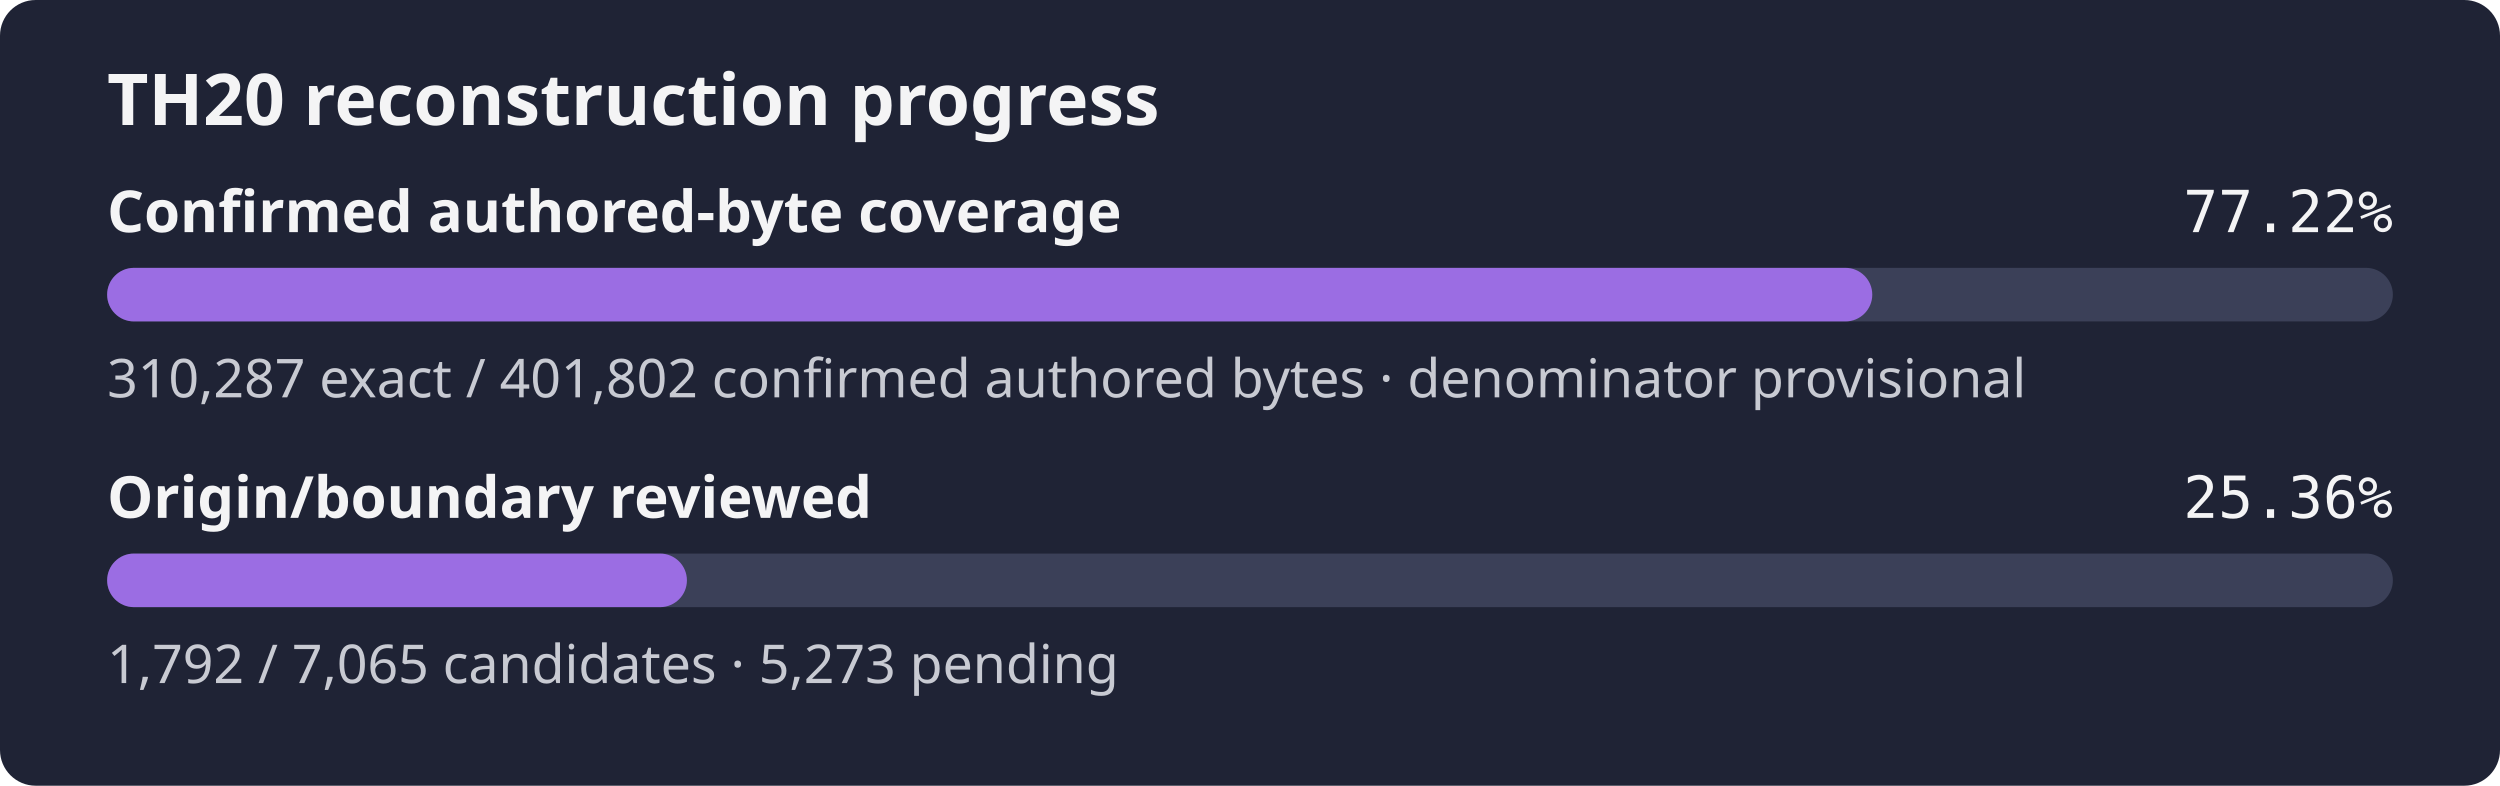
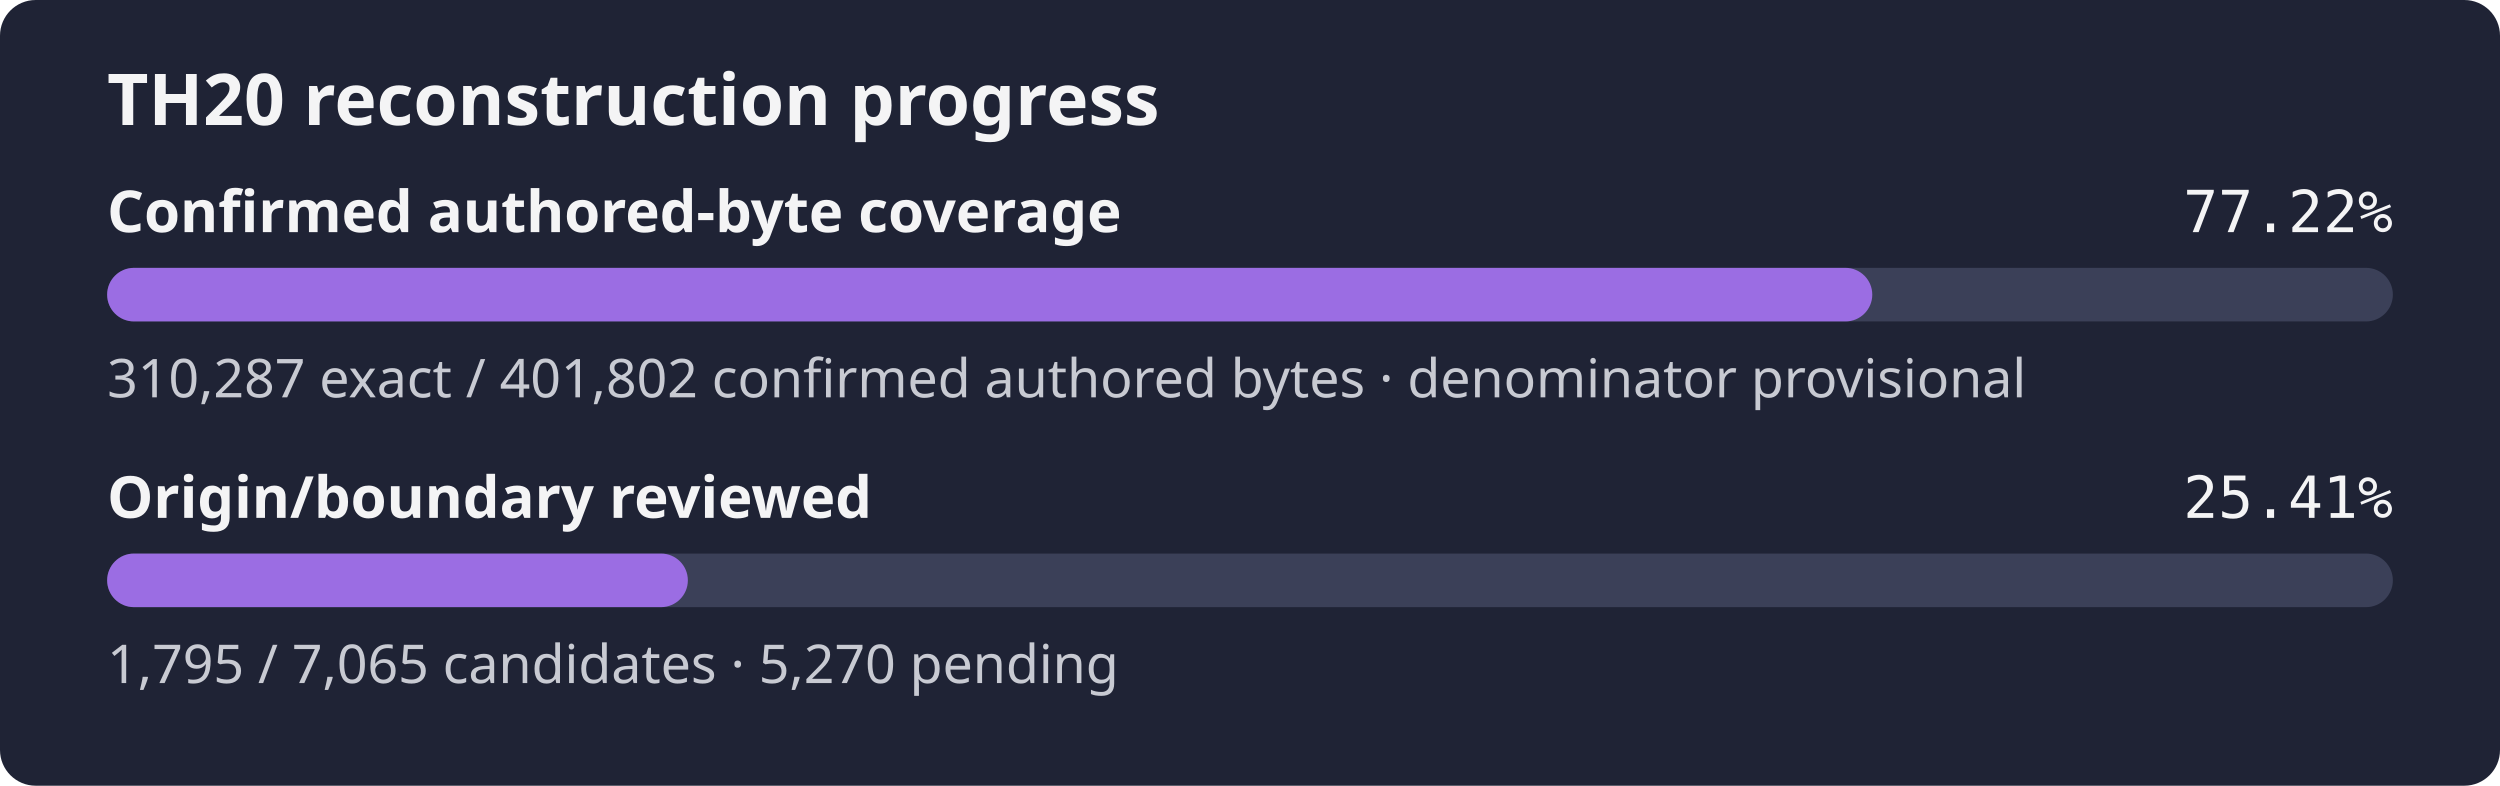
- <svg xmlns="http://www.w3.org/2000/svg" width="560" height="176" role="img" aria-label="TH20 reconstruction progress: 77.22% of the confirmed authored-byte set is exact, origin review 25.36%">
+ <svg xmlns="http://www.w3.org/2000/svg" width="560" height="176" role="img" aria-label="TH20 reconstruction progress: 77.22% of the confirmed authored-byte set is exact, origin review 25.41%">
  <rect width="560" height="176" rx="8" fill="#1f2335" />
  <text x="24" y="28" fill="#f4f4f5" font-family="sans-serif" font-size="16" font-weight="600">TH20 reconstruction progress</text>
  <text x="24" y="52" fill="#f4f4f5" font-family="sans-serif" font-size="13" font-weight="600">Confirmed authored-byte coverage</text>
  <text x="536" y="52" fill="#f4f4f5" text-anchor="end" font-family="monospace" font-size="13">77.22%</text>
  <rect x="24" y="60" width="512" height="12" rx="6" fill="#3b4058" />
  <rect x="24" y="60" width="395.39" height="12" rx="6" fill="#9b6de3" />
  <text x="24" y="89" fill="#c8cad2" font-family="sans-serif" font-size="12">310,287 exact / 401,802 confirmed authored bytes · denominator provisional</text>
  <text x="24" y="116" fill="#f4f4f5" font-family="sans-serif" font-size="13" font-weight="600">Origin/boundary reviewed</text>
-   <text x="536" y="116" fill="#f4f4f5" text-anchor="end" font-family="monospace" font-size="13">25.36%</text>
+   <text x="536" y="116" fill="#f4f4f5" text-anchor="end" font-family="monospace" font-size="13">25.41%</text>
  <rect x="24" y="124" width="512" height="12" rx="6" fill="#3b4058" />
-   <rect x="24" y="124" width="129.87" height="12" rx="6" fill="#9b6de3" />
-   <text x="24" y="153" fill="#c8cad2" font-family="sans-serif" font-size="12">1,792 / 7,065 candidates · 5,273 pending</text>
+   <rect x="24" y="124" width="130.08" height="12" rx="6" fill="#9b6de3" />
+   <text x="24" y="153" fill="#c8cad2" font-family="sans-serif" font-size="12">1,795 / 7,065 candidates · 5,270 pending</text>
</svg>
